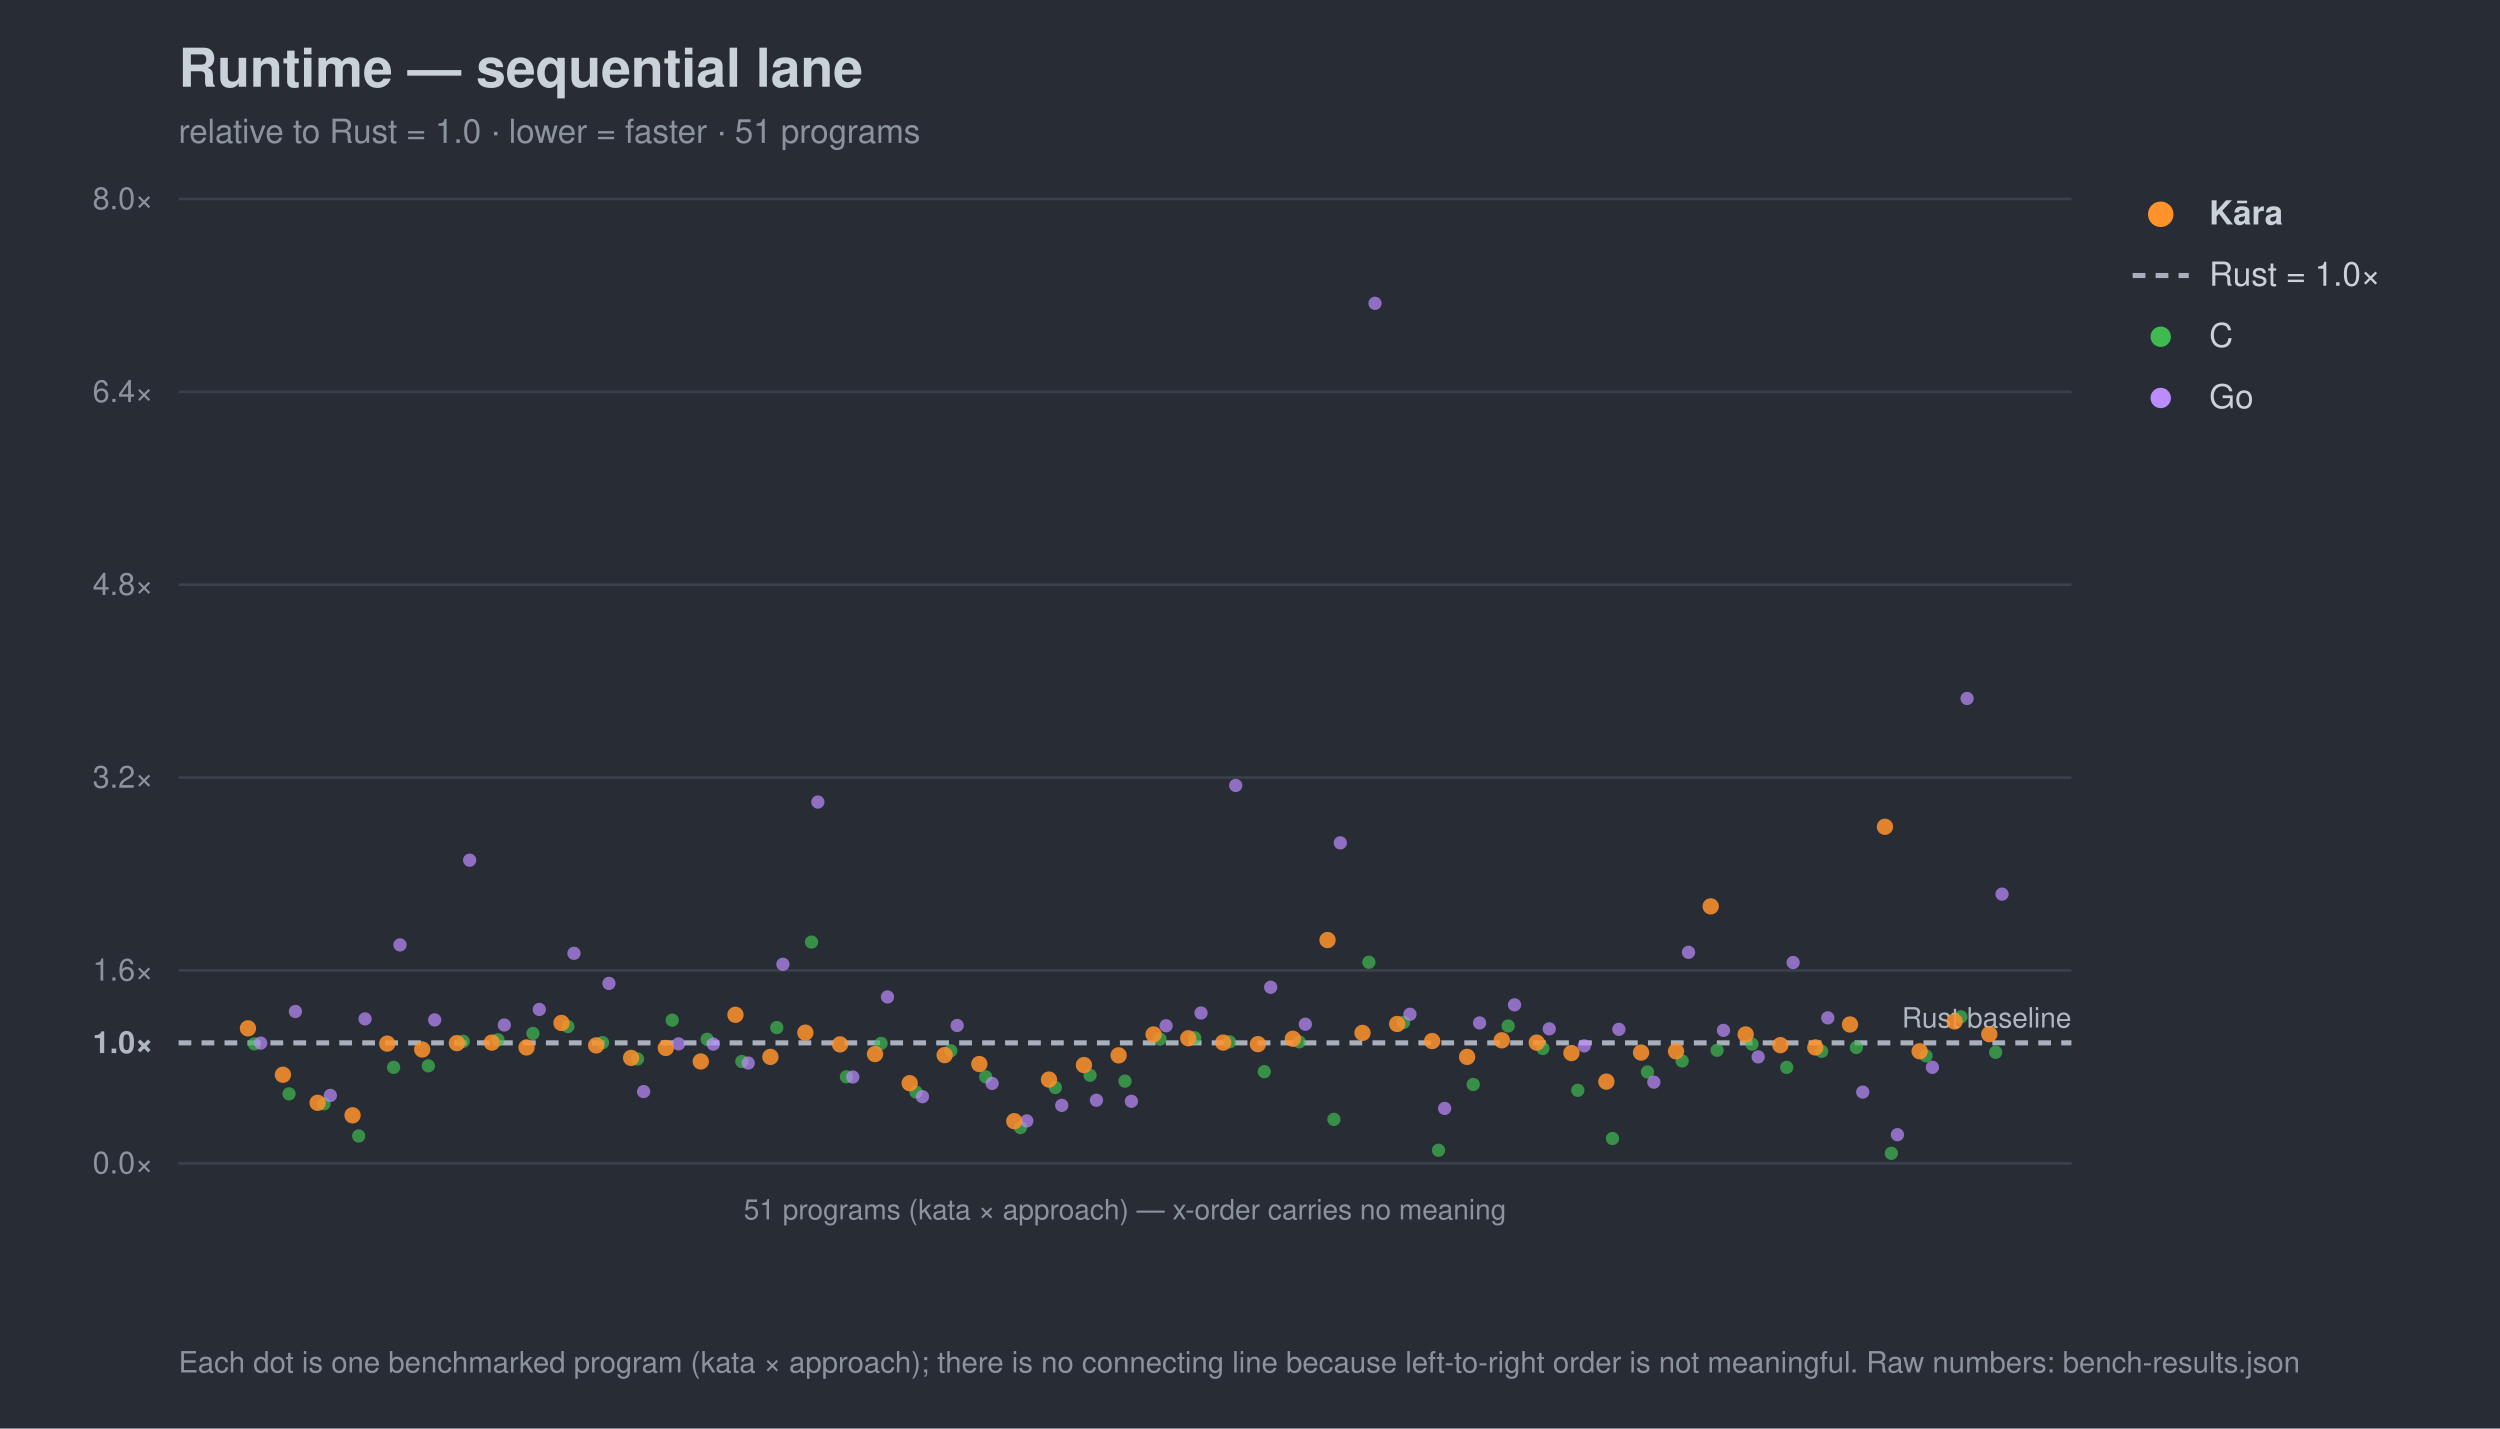
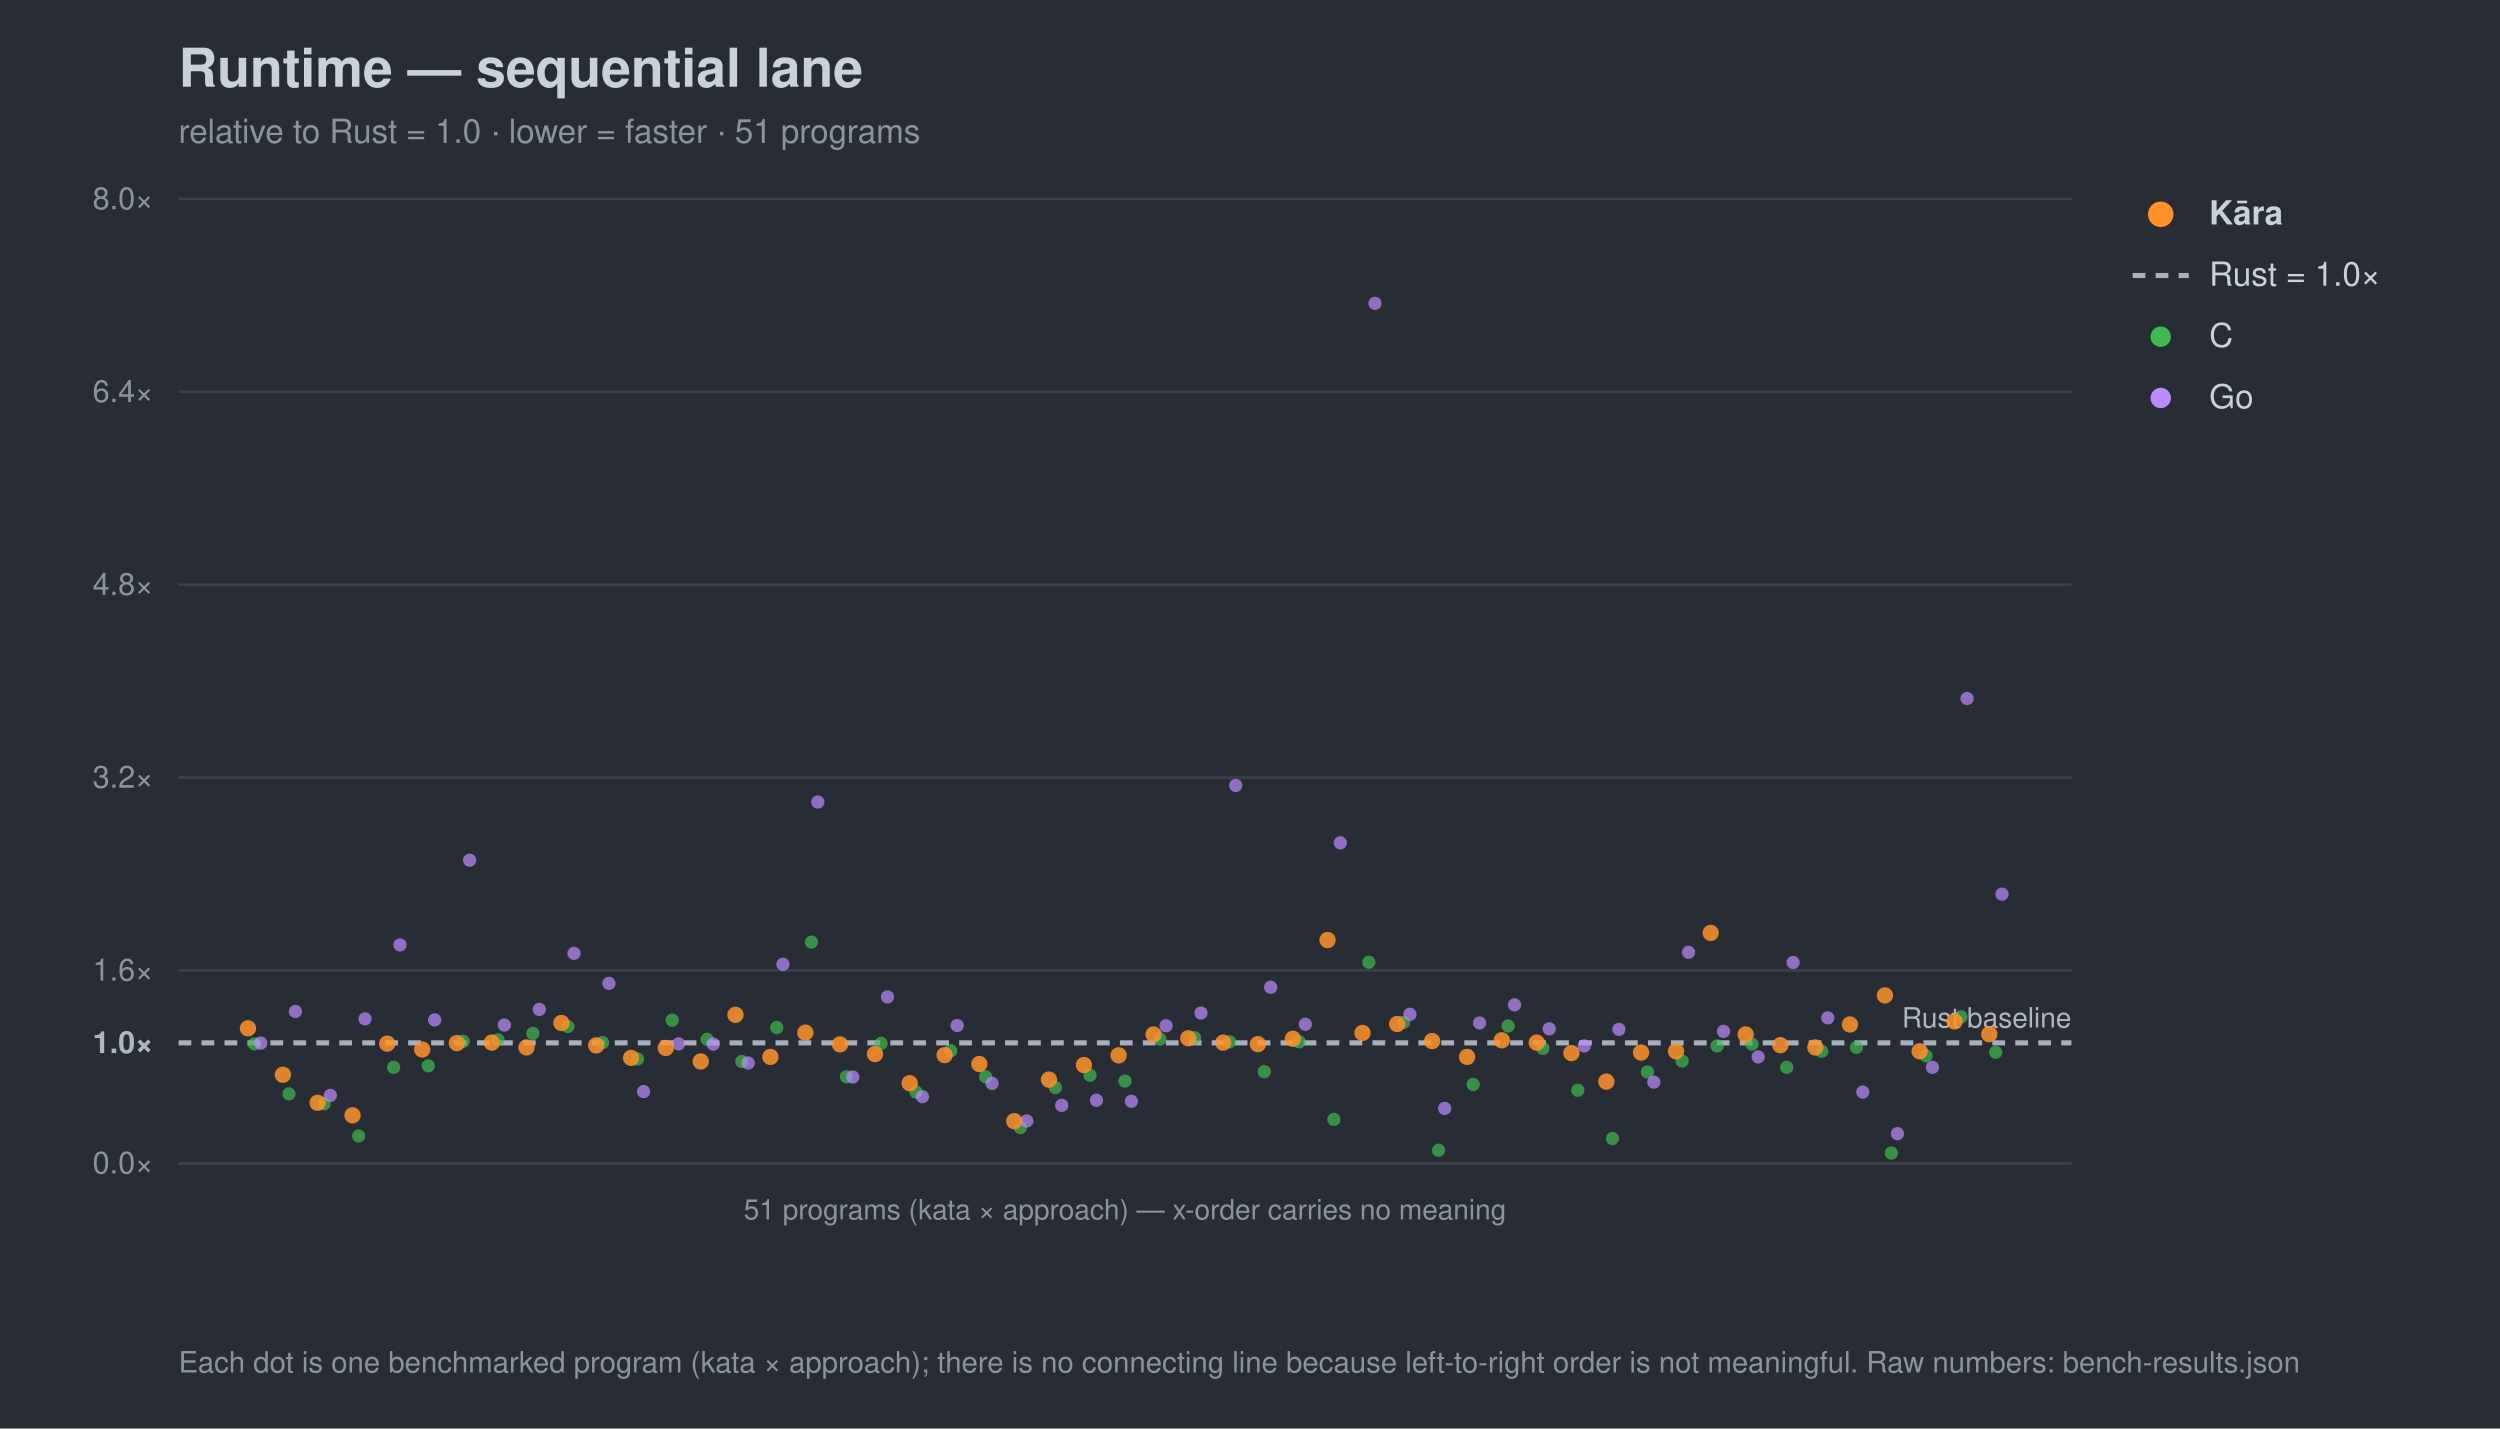
<svg xmlns="http://www.w3.org/2000/svg" width="980" height="560" viewBox="0 0 980 560" font-family="-apple-system,Segoe UI,Helvetica,Arial,sans-serif">
  <rect width="980" height="560" fill="#282c34" />
  <text x="70" y="34" font-size="21" font-weight="700" fill="#c9d1d9">Runtime — sequential lane</text>
  <text x="70" y="56" font-size="13" fill="#8b949e">relative to Rust = 1.0 · lower = faster · 51 programs</text>
  <line x1="70" y1="456.0" x2="812" y2="456.0" stroke="#3b414b" stroke-width="1" />
  <text x="60" y="460.0" font-size="12" text-anchor="end" fill="#8b949e">0.0×</text>
  <line x1="70" y1="408.8" x2="812" y2="408.8" stroke="#a7b0bc" stroke-width="2" stroke-dasharray="5 4" />
  <text x="60" y="412.8" font-size="12" text-anchor="end" fill="#aeb6c0" font-weight="700">1.0×</text>
  <line x1="70" y1="380.4" x2="812" y2="380.4" stroke="#3b414b" stroke-width="1" />
  <text x="60" y="384.4" font-size="12" text-anchor="end" fill="#8b949e">1.6×</text>
  <line x1="70" y1="304.8" x2="812" y2="304.8" stroke="#3b414b" stroke-width="1" />
  <text x="60" y="308.8" font-size="12" text-anchor="end" fill="#8b949e">3.2×</text>
  <line x1="70" y1="229.2" x2="812" y2="229.2" stroke="#3b414b" stroke-width="1" />
  <text x="60" y="233.2" font-size="12" text-anchor="end" fill="#8b949e">4.8×</text>
  <line x1="70" y1="153.6" x2="812" y2="153.6" stroke="#3b414b" stroke-width="1" />
  <text x="60" y="157.6" font-size="12" text-anchor="end" fill="#8b949e">6.4×</text>
  <line x1="70" y1="78.0" x2="812" y2="78.0" stroke="#3b414b" stroke-width="1" />
  <text x="60" y="82.0" font-size="12" text-anchor="end" fill="#8b949e">8.0×</text>
  <text x="812" y="402.8" font-size="11" text-anchor="end" fill="#aeb6c0">Rust baseline</text>
  <line x1="70" y1="456" x2="812" y2="456" stroke="#3b414b" />
  <text x="441.0" y="478" font-size="11" text-anchor="middle" fill="#8b949e">51 programs (kata × approach) — x-order carries no meaning</text>
  <circle cx="99.7" cy="409.2" r="2.6" fill="#3fb950" opacity="0.7" />
  <circle cx="113.3" cy="428.8" r="2.6" fill="#3fb950" opacity="0.7" />
  <circle cx="127.0" cy="432.7" r="2.6" fill="#3fb950" opacity="0.7" />
  <circle cx="140.6" cy="445.3" r="2.6" fill="#3fb950" opacity="0.7" />
  <circle cx="154.3" cy="418.4" r="2.6" fill="#3fb950" opacity="0.7" />
  <circle cx="167.9" cy="417.8" r="2.6" fill="#3fb950" opacity="0.7" />
  <circle cx="181.6" cy="408.2" r="2.6" fill="#3fb950" opacity="0.7" />
  <circle cx="195.2" cy="407.6" r="2.6" fill="#3fb950" opacity="0.7" />
  <circle cx="208.9" cy="405.1" r="2.6" fill="#3fb950" opacity="0.7" />
  <circle cx="222.6" cy="402.4" r="2.6" fill="#3fb950" opacity="0.7" />
  <circle cx="236.2" cy="408.7" r="2.6" fill="#3fb950" opacity="0.7" />
  <circle cx="249.9" cy="415.1" r="2.6" fill="#3fb950" opacity="0.7" />
  <circle cx="263.5" cy="399.9" r="2.6" fill="#3fb950" opacity="0.7" />
  <circle cx="277.2" cy="407.4" r="2.6" fill="#3fb950" opacity="0.7" />
  <circle cx="290.8" cy="416.1" r="2.6" fill="#3fb950" opacity="0.7" />
  <circle cx="304.5" cy="402.8" r="2.6" fill="#3fb950" opacity="0.7" />
  <circle cx="318.1" cy="369.3" r="2.6" fill="#3fb950" opacity="0.7" />
  <circle cx="331.8" cy="422.1" r="2.6" fill="#3fb950" opacity="0.7" />
  <circle cx="345.4" cy="409.0" r="2.6" fill="#3fb950" opacity="0.7" />
  <circle cx="359.1" cy="428.1" r="2.6" fill="#3fb950" opacity="0.7" />
  <circle cx="372.7" cy="411.9" r="2.6" fill="#3fb950" opacity="0.7" />
  <circle cx="386.4" cy="422.1" r="2.6" fill="#3fb950" opacity="0.7" />
  <circle cx="400.0" cy="442.0" r="2.6" fill="#3fb950" opacity="0.7" />
  <circle cx="413.7" cy="426.3" r="2.6" fill="#3fb950" opacity="0.7" />
  <circle cx="427.3" cy="421.5" r="2.6" fill="#3fb950" opacity="0.7" />
  <circle cx="441.0" cy="423.8" r="2.6" fill="#3fb950" opacity="0.7" />
  <circle cx="454.7" cy="407.3" r="2.6" fill="#3fb950" opacity="0.7" />
  <circle cx="468.3" cy="406.8" r="2.6" fill="#3fb950" opacity="0.7" />
  <circle cx="482.0" cy="408.4" r="2.6" fill="#3fb950" opacity="0.7" />
  <circle cx="495.6" cy="420.1" r="2.6" fill="#3fb950" opacity="0.7" />
  <circle cx="509.3" cy="408.4" r="2.6" fill="#3fb950" opacity="0.7" />
  <circle cx="522.9" cy="438.8" r="2.6" fill="#3fb950" opacity="0.7" />
  <circle cx="536.6" cy="377.2" r="2.6" fill="#3fb950" opacity="0.7" />
  <circle cx="550.2" cy="400.8" r="2.6" fill="#3fb950" opacity="0.7" />
  <circle cx="563.9" cy="450.9" r="2.6" fill="#3fb950" opacity="0.7" />
  <circle cx="577.5" cy="425.1" r="2.6" fill="#3fb950" opacity="0.7" />
  <circle cx="591.2" cy="402.2" r="2.6" fill="#3fb950" opacity="0.7" />
  <circle cx="604.8" cy="411.0" r="2.6" fill="#3fb950" opacity="0.7" />
  <circle cx="618.5" cy="427.4" r="2.6" fill="#3fb950" opacity="0.7" />
  <circle cx="632.1" cy="446.3" r="2.6" fill="#3fb950" opacity="0.7" />
  <circle cx="645.8" cy="420.2" r="2.6" fill="#3fb950" opacity="0.7" />
  <circle cx="659.4" cy="415.9" r="2.6" fill="#3fb950" opacity="0.7" />
-   <circle cx="673.1" cy="411.7" r="2.6" fill="#3fb950" opacity="0.7" />
+   <circle cx="673.1" cy="410.0" r="2.6" fill="#3fb950" opacity="0.7" />
  <circle cx="686.8" cy="409.3" r="2.6" fill="#3fb950" opacity="0.7" />
  <circle cx="700.4" cy="418.4" r="2.6" fill="#3fb950" opacity="0.7" />
  <circle cx="714.1" cy="412.1" r="2.6" fill="#3fb950" opacity="0.7" />
  <circle cx="727.7" cy="410.6" r="2.6" fill="#3fb950" opacity="0.7" />
-   <circle cx="741.4" cy="452.1" r="2.6" fill="#3fb950" opacity="0.7" />
+   <circle cx="741.4" cy="452.0" r="2.6" fill="#3fb950" opacity="0.7" />
  <circle cx="755.0" cy="413.9" r="2.6" fill="#3fb950" opacity="0.7" />
  <circle cx="768.7" cy="398.6" r="2.6" fill="#3fb950" opacity="0.7" />
  <circle cx="782.3" cy="412.5" r="2.6" fill="#3fb950" opacity="0.7" />
  <circle cx="102.2" cy="408.9" r="2.6" fill="#bc8cff" opacity="0.7" />
  <circle cx="115.8" cy="396.5" r="2.6" fill="#bc8cff" opacity="0.7" />
  <circle cx="129.5" cy="429.4" r="2.6" fill="#bc8cff" opacity="0.7" />
  <circle cx="143.1" cy="399.4" r="2.6" fill="#bc8cff" opacity="0.7" />
  <circle cx="156.8" cy="370.4" r="2.6" fill="#bc8cff" opacity="0.7" />
  <circle cx="170.4" cy="399.8" r="2.6" fill="#bc8cff" opacity="0.7" />
  <circle cx="184.1" cy="337.2" r="2.6" fill="#bc8cff" opacity="0.7" />
  <circle cx="197.7" cy="401.8" r="2.6" fill="#bc8cff" opacity="0.7" />
  <circle cx="211.4" cy="395.7" r="2.6" fill="#bc8cff" opacity="0.7" />
  <circle cx="225.0" cy="373.7" r="2.6" fill="#bc8cff" opacity="0.7" />
  <circle cx="238.7" cy="385.5" r="2.6" fill="#bc8cff" opacity="0.7" />
  <circle cx="252.3" cy="427.9" r="2.6" fill="#bc8cff" opacity="0.7" />
  <circle cx="266.0" cy="409.2" r="2.6" fill="#bc8cff" opacity="0.7" />
  <circle cx="279.6" cy="409.3" r="2.6" fill="#bc8cff" opacity="0.7" />
  <circle cx="293.3" cy="416.7" r="2.6" fill="#bc8cff" opacity="0.7" />
  <circle cx="306.9" cy="378.0" r="2.6" fill="#bc8cff" opacity="0.7" />
  <circle cx="320.6" cy="314.4" r="2.6" fill="#bc8cff" opacity="0.7" />
  <circle cx="334.3" cy="422.2" r="2.6" fill="#bc8cff" opacity="0.7" />
  <circle cx="347.9" cy="390.8" r="2.6" fill="#bc8cff" opacity="0.7" />
  <circle cx="361.6" cy="429.9" r="2.6" fill="#bc8cff" opacity="0.7" />
  <circle cx="375.2" cy="402.0" r="2.6" fill="#bc8cff" opacity="0.7" />
  <circle cx="388.9" cy="424.7" r="2.6" fill="#bc8cff" opacity="0.7" />
  <circle cx="402.5" cy="439.4" r="2.6" fill="#bc8cff" opacity="0.7" />
  <circle cx="416.2" cy="433.3" r="2.6" fill="#bc8cff" opacity="0.7" />
  <circle cx="429.8" cy="431.3" r="2.6" fill="#bc8cff" opacity="0.7" />
  <circle cx="443.5" cy="431.7" r="2.6" fill="#bc8cff" opacity="0.7" />
  <circle cx="457.1" cy="402.1" r="2.6" fill="#bc8cff" opacity="0.7" />
  <circle cx="470.8" cy="397.1" r="2.6" fill="#bc8cff" opacity="0.7" />
  <circle cx="484.4" cy="307.9" r="2.6" fill="#bc8cff" opacity="0.7" />
  <circle cx="498.1" cy="387.0" r="2.6" fill="#bc8cff" opacity="0.7" />
  <circle cx="511.7" cy="401.5" r="2.6" fill="#bc8cff" opacity="0.7" />
  <circle cx="525.4" cy="330.4" r="2.6" fill="#bc8cff" opacity="0.7" />
  <circle cx="539.0" cy="118.9" r="2.6" fill="#bc8cff" opacity="0.7" />
  <circle cx="552.7" cy="397.6" r="2.6" fill="#bc8cff" opacity="0.7" />
  <circle cx="566.3" cy="434.5" r="2.6" fill="#bc8cff" opacity="0.7" />
  <circle cx="580.0" cy="401.0" r="2.6" fill="#bc8cff" opacity="0.7" />
  <circle cx="593.7" cy="393.9" r="2.6" fill="#bc8cff" opacity="0.7" />
  <circle cx="607.3" cy="403.3" r="2.6" fill="#bc8cff" opacity="0.7" />
  <circle cx="621.0" cy="410.0" r="2.6" fill="#bc8cff" opacity="0.7" />
  <circle cx="634.6" cy="403.5" r="2.6" fill="#bc8cff" opacity="0.7" />
  <circle cx="648.3" cy="424.2" r="2.6" fill="#bc8cff" opacity="0.7" />
  <circle cx="661.9" cy="373.3" r="2.6" fill="#bc8cff" opacity="0.7" />
-   <circle cx="675.6" cy="403.9" r="2.6" fill="#bc8cff" opacity="0.7" />
+   <circle cx="675.6" cy="404.3" r="2.6" fill="#bc8cff" opacity="0.7" />
  <circle cx="689.2" cy="414.3" r="2.6" fill="#bc8cff" opacity="0.7" />
  <circle cx="702.9" cy="377.3" r="2.6" fill="#bc8cff" opacity="0.7" />
  <circle cx="716.5" cy="399.0" r="2.6" fill="#bc8cff" opacity="0.7" />
  <circle cx="730.2" cy="428.1" r="2.6" fill="#bc8cff" opacity="0.7" />
-   <circle cx="743.8" cy="444.8" r="2.6" fill="#bc8cff" opacity="0.7" />
+   <circle cx="743.8" cy="444.4" r="2.6" fill="#bc8cff" opacity="0.7" />
  <circle cx="757.5" cy="418.4" r="2.6" fill="#bc8cff" opacity="0.7" />
  <circle cx="771.1" cy="273.8" r="2.6" fill="#bc8cff" opacity="0.7" />
  <circle cx="784.8" cy="350.5" r="2.6" fill="#bc8cff" opacity="0.7" />
  <circle cx="97.2" cy="403.1" r="3.2" fill="#ff922b" opacity="0.85" />
  <circle cx="110.9" cy="421.3" r="3.2" fill="#ff922b" opacity="0.85" />
  <circle cx="124.5" cy="432.3" r="3.2" fill="#ff922b" opacity="0.85" />
  <circle cx="138.2" cy="437.2" r="3.2" fill="#ff922b" opacity="0.85" />
  <circle cx="151.8" cy="409.1" r="3.2" fill="#ff922b" opacity="0.85" />
  <circle cx="165.5" cy="411.4" r="3.2" fill="#ff922b" opacity="0.85" />
  <circle cx="179.1" cy="408.9" r="3.2" fill="#ff922b" opacity="0.85" />
  <circle cx="192.8" cy="408.7" r="3.2" fill="#ff922b" opacity="0.85" />
  <circle cx="206.4" cy="410.6" r="3.2" fill="#ff922b" opacity="0.85" />
  <circle cx="220.1" cy="401.0" r="3.2" fill="#ff922b" opacity="0.85" />
  <circle cx="233.7" cy="409.8" r="3.2" fill="#ff922b" opacity="0.85" />
  <circle cx="247.4" cy="414.7" r="3.2" fill="#ff922b" opacity="0.85" />
  <circle cx="261.0" cy="410.8" r="3.2" fill="#ff922b" opacity="0.85" />
  <circle cx="274.7" cy="416.1" r="3.2" fill="#ff922b" opacity="0.85" />
  <circle cx="288.3" cy="397.8" r="3.2" fill="#ff922b" opacity="0.85" />
  <circle cx="302.0" cy="414.3" r="3.2" fill="#ff922b" opacity="0.85" />
  <circle cx="315.7" cy="404.8" r="3.2" fill="#ff922b" opacity="0.85" />
  <circle cx="329.3" cy="409.4" r="3.2" fill="#ff922b" opacity="0.85" />
  <circle cx="343.0" cy="413.2" r="3.2" fill="#ff922b" opacity="0.85" />
  <circle cx="356.6" cy="424.6" r="3.2" fill="#ff922b" opacity="0.85" />
  <circle cx="370.3" cy="413.6" r="3.2" fill="#ff922b" opacity="0.85" />
  <circle cx="383.9" cy="417.1" r="3.2" fill="#ff922b" opacity="0.85" />
  <circle cx="397.6" cy="439.5" r="3.2" fill="#ff922b" opacity="0.85" />
  <circle cx="411.2" cy="423.2" r="3.2" fill="#ff922b" opacity="0.85" />
  <circle cx="424.9" cy="417.5" r="3.2" fill="#ff922b" opacity="0.85" />
  <circle cx="438.5" cy="413.7" r="3.2" fill="#ff922b" opacity="0.85" />
  <circle cx="452.2" cy="405.5" r="3.2" fill="#ff922b" opacity="0.85" />
  <circle cx="465.8" cy="407.0" r="3.2" fill="#ff922b" opacity="0.85" />
  <circle cx="479.5" cy="408.7" r="3.2" fill="#ff922b" opacity="0.85" />
  <circle cx="493.1" cy="409.3" r="3.2" fill="#ff922b" opacity="0.85" />
  <circle cx="506.8" cy="407.2" r="3.2" fill="#ff922b" opacity="0.85" />
  <circle cx="520.4" cy="368.5" r="3.2" fill="#ff922b" opacity="0.85" />
  <circle cx="534.1" cy="404.9" r="3.2" fill="#ff922b" opacity="0.85" />
  <circle cx="547.7" cy="401.4" r="3.2" fill="#ff922b" opacity="0.85" />
  <circle cx="561.4" cy="408.1" r="3.2" fill="#ff922b" opacity="0.85" />
  <circle cx="575.1" cy="414.3" r="3.2" fill="#ff922b" opacity="0.85" />
  <circle cx="588.7" cy="407.8" r="3.2" fill="#ff922b" opacity="0.85" />
  <circle cx="602.4" cy="408.7" r="3.2" fill="#ff922b" opacity="0.85" />
  <circle cx="616.0" cy="412.8" r="3.2" fill="#ff922b" opacity="0.85" />
  <circle cx="629.7" cy="424.0" r="3.2" fill="#ff922b" opacity="0.85" />
  <circle cx="643.3" cy="412.6" r="3.2" fill="#ff922b" opacity="0.85" />
  <circle cx="657.0" cy="412.1" r="3.2" fill="#ff922b" opacity="0.85" />
-   <circle cx="670.6" cy="355.3" r="3.2" fill="#ff922b" opacity="0.85" />
+   <circle cx="670.6" cy="365.7" r="3.2" fill="#ff922b" opacity="0.85" />
  <circle cx="684.3" cy="405.5" r="3.2" fill="#ff922b" opacity="0.85" />
  <circle cx="697.9" cy="409.7" r="3.2" fill="#ff922b" opacity="0.85" />
  <circle cx="711.6" cy="410.6" r="3.2" fill="#ff922b" opacity="0.85" />
  <circle cx="725.2" cy="401.6" r="3.2" fill="#ff922b" opacity="0.85" />
-   <circle cx="738.9" cy="324.1" r="3.2" fill="#ff922b" opacity="0.85" />
+   <circle cx="738.9" cy="390.2" r="3.2" fill="#ff922b" opacity="0.85" />
  <circle cx="752.5" cy="412.1" r="3.2" fill="#ff922b" opacity="0.85" />
  <circle cx="766.2" cy="400.4" r="3.2" fill="#ff922b" opacity="0.85" />
  <circle cx="779.8" cy="405.4" r="3.2" fill="#ff922b" opacity="0.85" />
  <circle cx="847" cy="84" r="5" fill="#ff922b" />
  <text x="866" y="88" font-size="13" fill="#c9d1d9" font-weight="700">Kāra</text>
  <line x1="836" y1="108" x2="858" y2="108" stroke="#a7b0bc" stroke-width="2" stroke-dasharray="5 4" />
  <text x="866" y="112" font-size="13" fill="#c9d1d9" font-weight="400">Rust = 1.0×</text>
  <circle cx="847" cy="132" r="4" fill="#3fb950" />
  <text x="866" y="136" font-size="13" fill="#c9d1d9" font-weight="400">C</text>
  <circle cx="847" cy="156" r="4" fill="#bc8cff" />
  <text x="866" y="160" font-size="13" fill="#c9d1d9" font-weight="400">Go</text>
  <text x="70" y="538" font-size="11.5" fill="#8b949e">Each dot is one benchmarked program (kata × approach); there is no connecting line because left-to-right order is not meaningful. Raw numbers: bench-results.json</text>
</svg>
